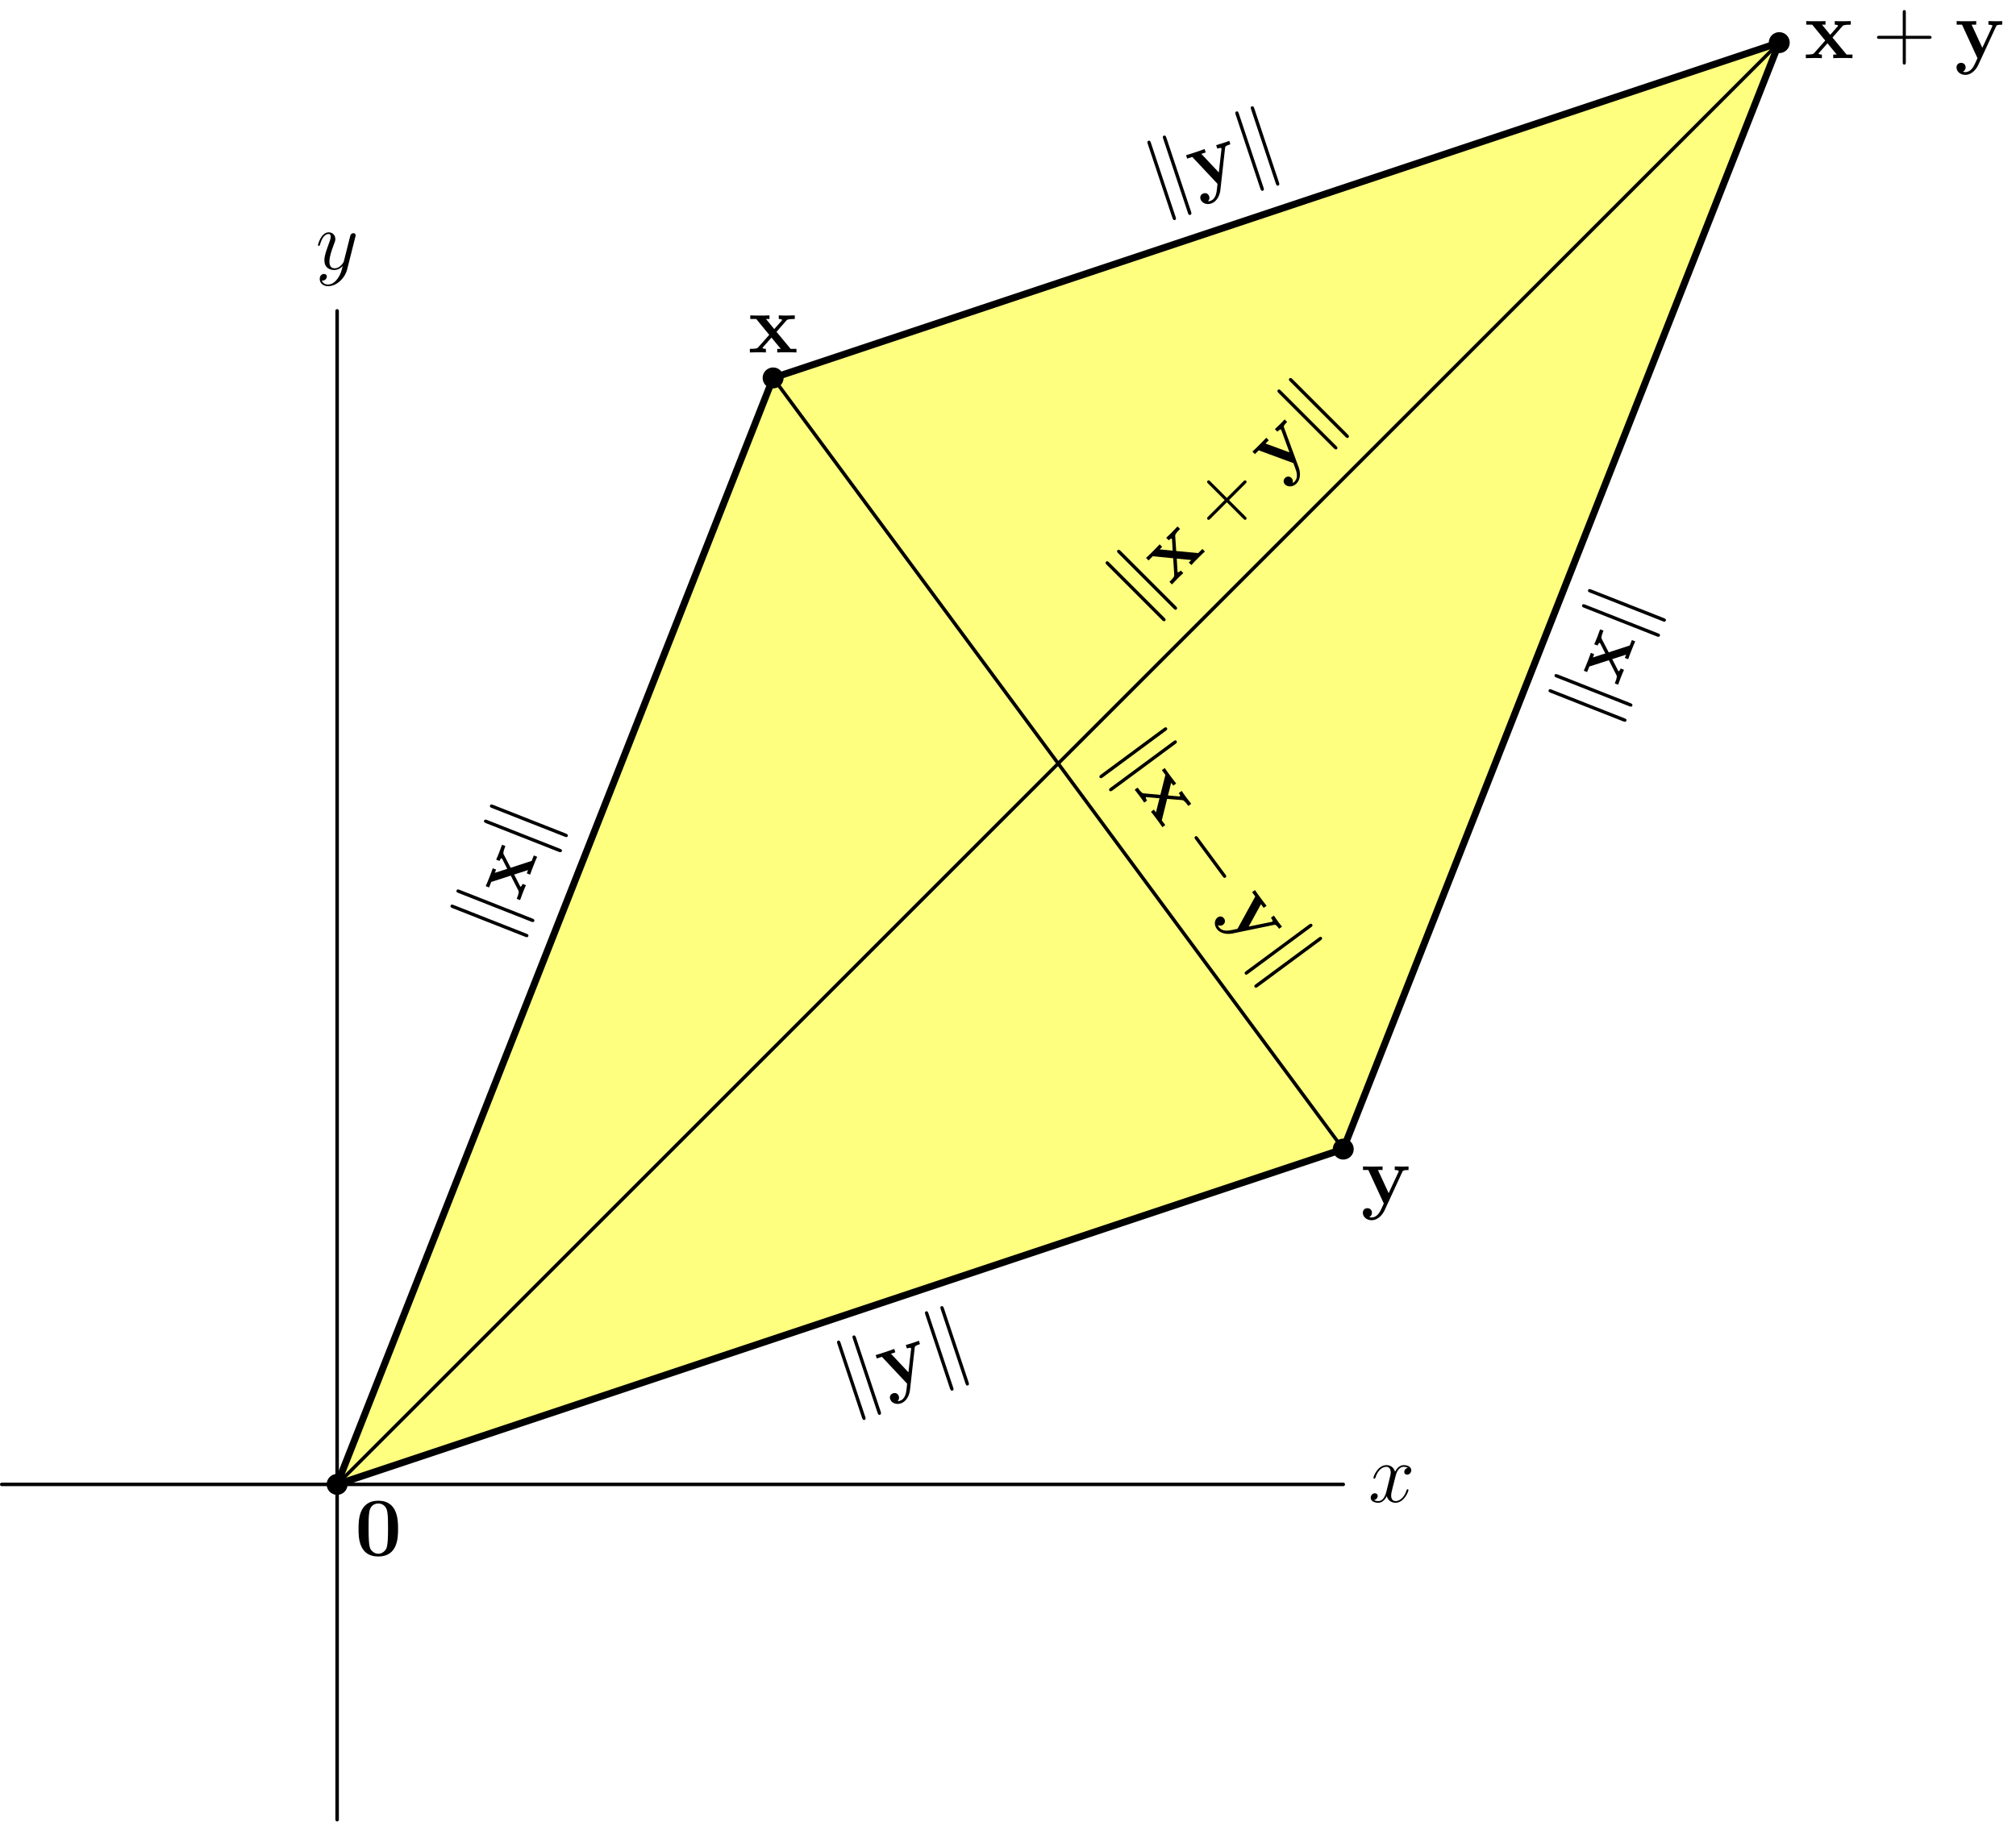
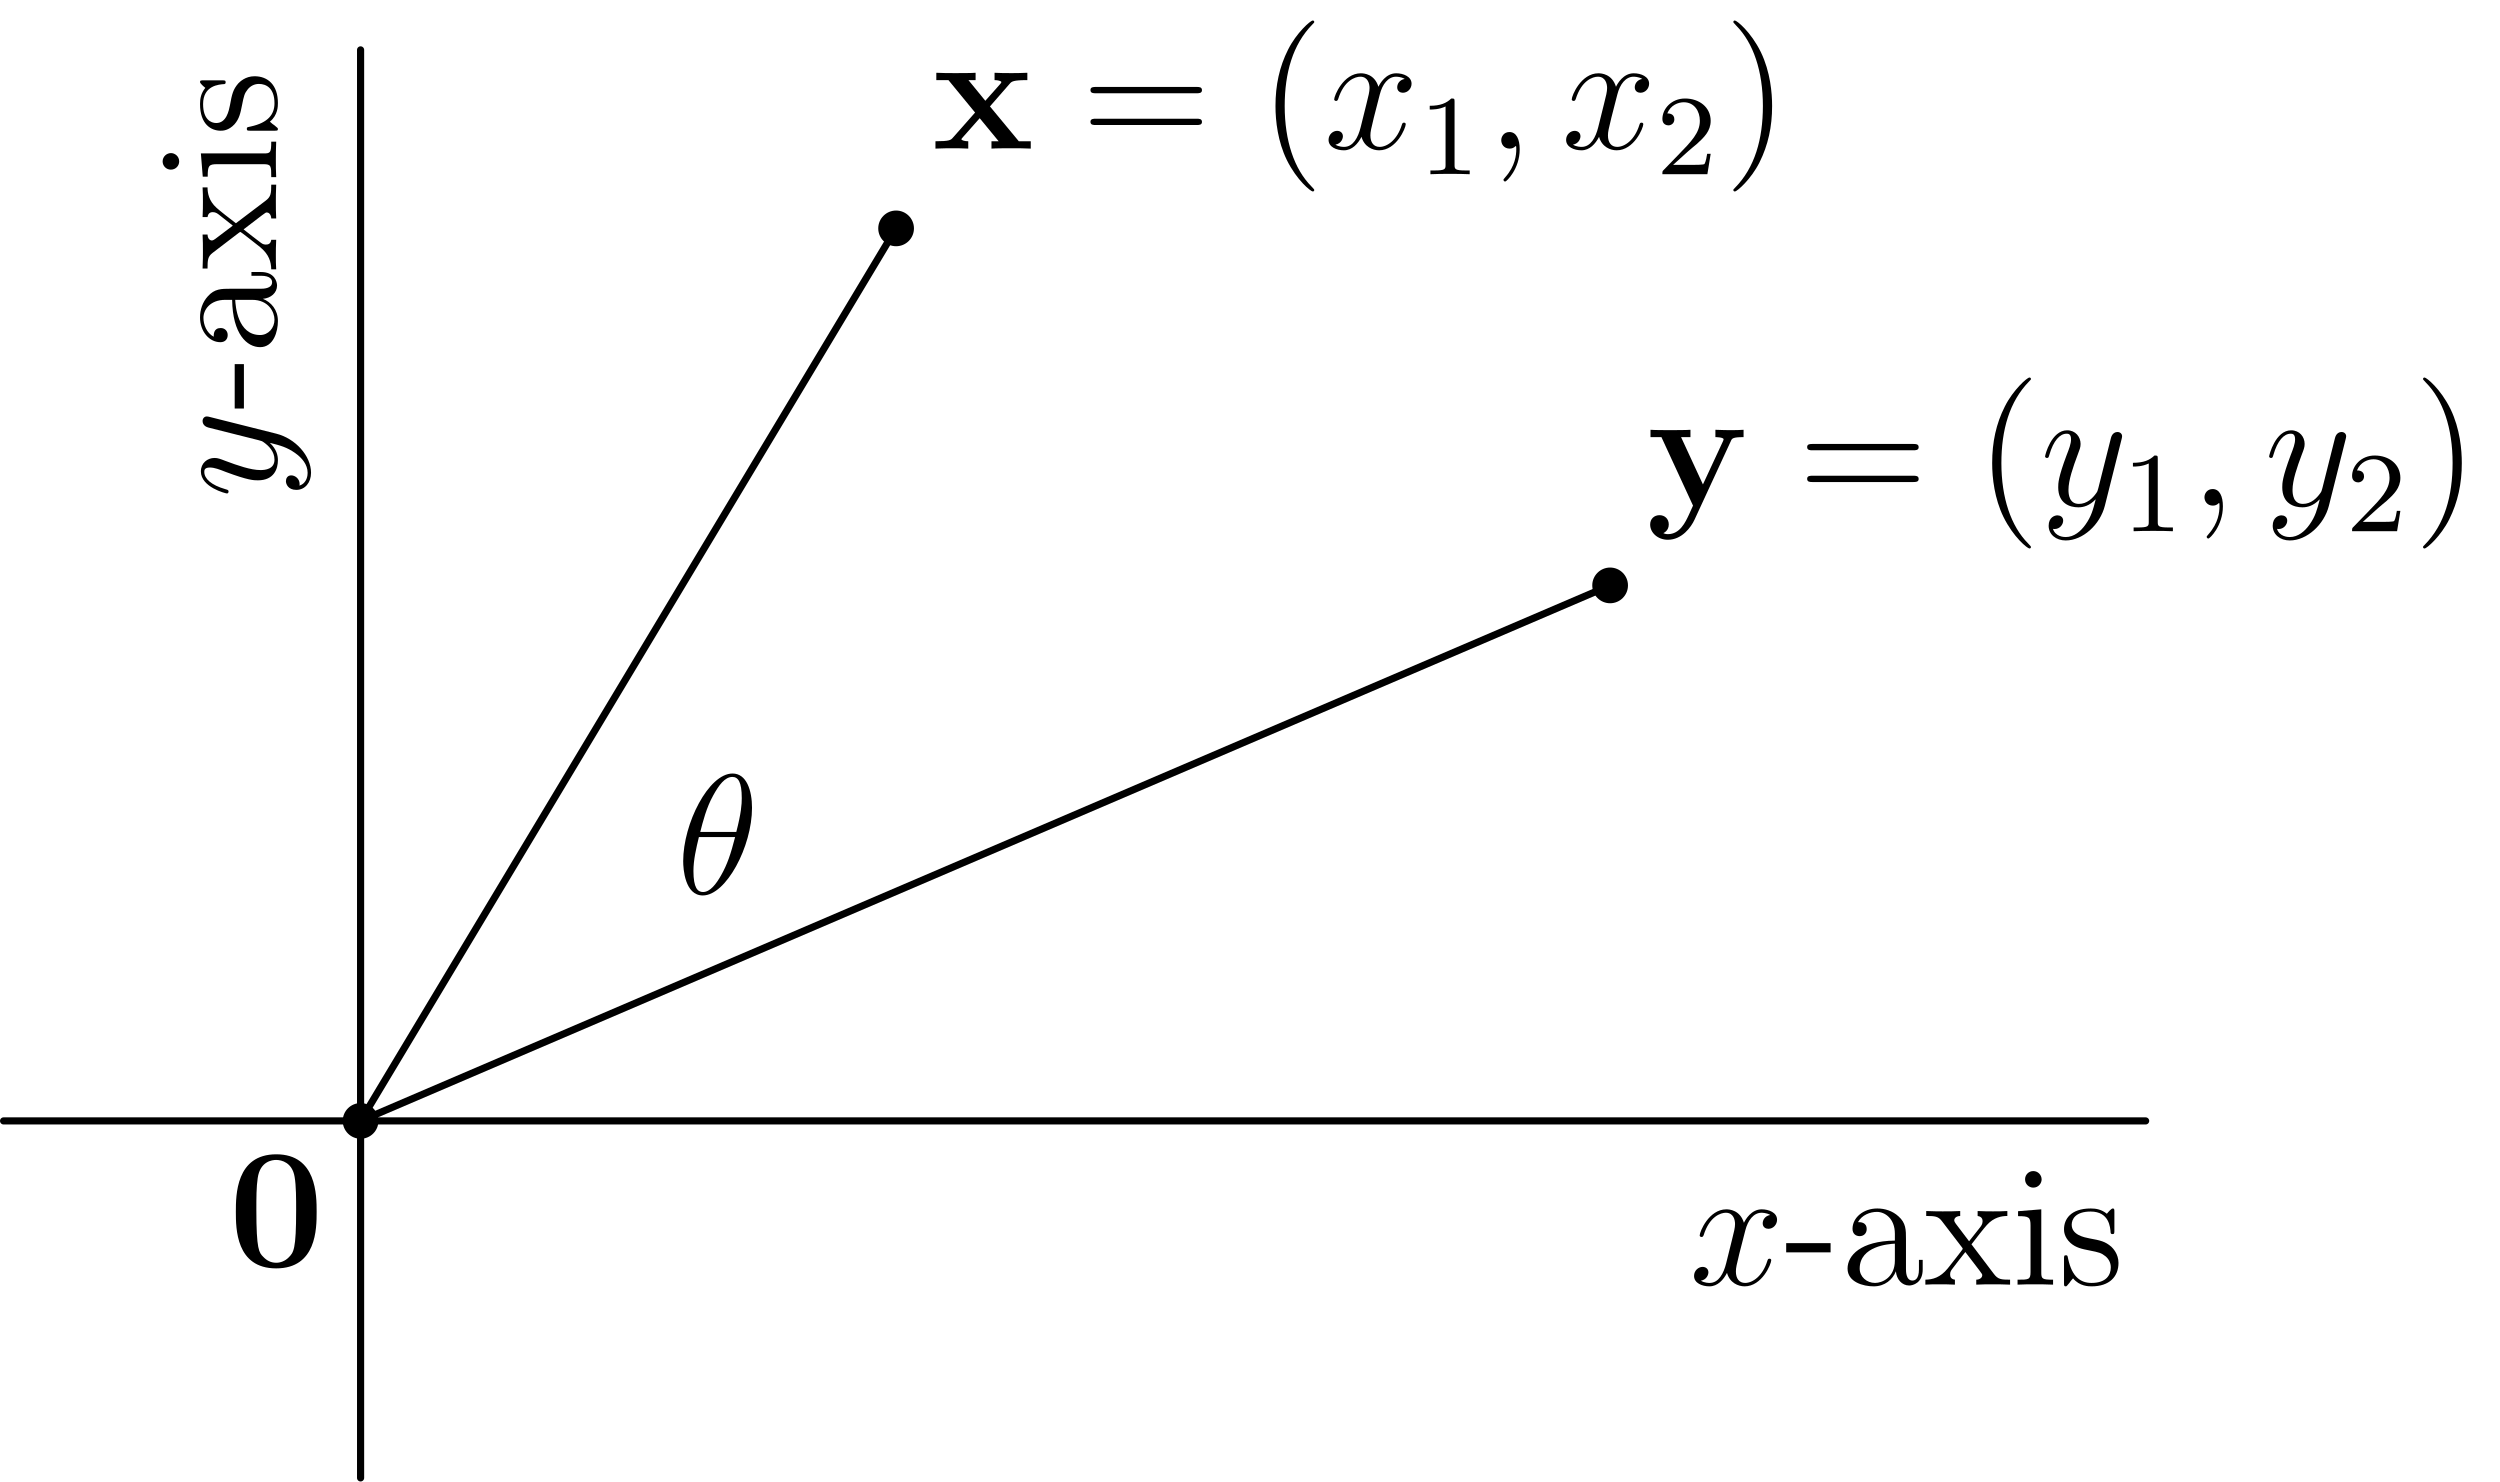
- <svg xmlns="http://www.w3.org/2000/svg" xmlns:xlink="http://www.w3.org/1999/xlink" version="1.1" width="288.534pt" height="260.753pt" viewBox="56.409 53.858 288.534 260.753">
+ <svg xmlns="http://www.w3.org/2000/svg" xmlns:xlink="http://www.w3.org/1999/xlink" version="1.1" width="175pt" height="103.704pt" viewBox="56.409 53.858 175 103.704">
  <defs>
-     <path id="g1-0" d="M7.878-2.75C8.082-2.75 8.297-2.75 8.297-2.989S8.082-3.228 7.878-3.228H1.411C1.207-3.228 .992-3.228 .992-2.989S1.207-2.75 1.411-2.75H7.878Z" />
-     <path id="g1-107" d="M2.056-8.56C2.056-8.751 2.056-8.966 1.817-8.966S1.578-8.703 1.578-8.524V2.546C1.578 2.738 1.578 2.989 1.817 2.989S2.056 2.774 2.056 2.582V-8.56ZM4.388-8.524C4.388-8.715 4.388-8.966 4.148-8.966S3.909-8.751 3.909-8.56V2.582C3.909 2.774 3.909 2.989 4.148 2.989S4.388 2.726 4.388 2.546V-8.524Z" />
-     <path id="g3-43" d="M4.77-2.762H8.07C8.237-2.762 8.452-2.762 8.452-2.977C8.452-3.204 8.249-3.204 8.07-3.204H4.77V-6.504C4.77-6.671 4.77-6.886 4.555-6.886C4.328-6.886 4.328-6.683 4.328-6.504V-3.204H1.028C.861-3.204 .646-3.204 .646-2.989C.646-2.762 .849-2.762 1.028-2.762H4.328V.538C4.328 .705 4.328 .921 4.543 .921C4.77 .921 4.77 .717 4.77 .538V-2.762Z" />
-     <path id="g2-120" d="M5.667-4.878C5.284-4.806 5.141-4.519 5.141-4.292C5.141-4.005 5.368-3.909 5.535-3.909C5.894-3.909 6.145-4.22 6.145-4.543C6.145-5.045 5.571-5.272 5.069-5.272C4.34-5.272 3.933-4.555 3.826-4.328C3.551-5.224 2.809-5.272 2.594-5.272C1.375-5.272 .729-3.706 .729-3.443C.729-3.395 .777-3.335 .861-3.335C.956-3.335 .98-3.407 1.004-3.455C1.411-4.782 2.212-5.033 2.558-5.033C3.096-5.033 3.204-4.531 3.204-4.244C3.204-3.981 3.132-3.706 2.989-3.132L2.582-1.494C2.403-.777 2.056-.12 1.423-.12C1.363-.12 1.064-.12 .813-.275C1.243-.359 1.339-.717 1.339-.861C1.339-1.1 1.16-1.243 .933-1.243C.646-1.243 .335-.992 .335-.61C.335-.108 .897 .12 1.411 .12C1.985 .12 2.391-.335 2.642-.825C2.833-.12 3.431 .12 3.873 .12C5.093 .12 5.738-1.447 5.738-1.71C5.738-1.769 5.691-1.817 5.619-1.817C5.511-1.817 5.499-1.757 5.464-1.662C5.141-.61 4.447-.12 3.909-.12C3.491-.12 3.264-.43 3.264-.921C3.264-1.184 3.312-1.375 3.503-2.164L3.921-3.79C4.101-4.507 4.507-5.033 5.057-5.033C5.081-5.033 5.416-5.033 5.667-4.878Z" />
-     <path id="g2-121" d="M3.144 1.339C2.821 1.793 2.355 2.2 1.769 2.2C1.626 2.2 1.052 2.176 .873 1.626C.909 1.638 .968 1.638 .992 1.638C1.351 1.638 1.59 1.327 1.59 1.052S1.363 .681 1.184 .681C.992 .681 .574 .825 .574 1.411C.574 2.02 1.088 2.439 1.769 2.439C2.965 2.439 4.172 1.339 4.507 .012L5.679-4.651C5.691-4.71 5.715-4.782 5.715-4.854C5.715-5.033 5.571-5.153 5.392-5.153C5.284-5.153 5.033-5.105 4.937-4.746L4.053-1.231C3.993-1.016 3.993-.992 3.897-.861C3.658-.526 3.264-.12 2.69-.12C2.02-.12 1.961-.777 1.961-1.1C1.961-1.781 2.283-2.702 2.606-3.563C2.738-3.909 2.809-4.077 2.809-4.316C2.809-4.818 2.451-5.272 1.865-5.272C.765-5.272 .323-3.539 .323-3.443C.323-3.395 .371-3.335 .454-3.335C.562-3.335 .574-3.383 .622-3.551C.909-4.555 1.363-5.033 1.829-5.033C1.937-5.033 2.14-5.033 2.14-4.639C2.14-4.328 2.008-3.981 1.829-3.527C1.243-1.961 1.243-1.566 1.243-1.279C1.243-.143 2.056 .12 2.654 .12C3.001 .12 3.431 .012 3.85-.43L3.862-.418C3.682 .287 3.563 .753 3.144 1.339Z" />
    <path id="g0-48" d="M6.181-3.814C6.181-4.961 6.181-7.843 3.359-7.843C.526-7.843 .526-4.973 .526-3.814C.526-2.666 .526 .143 3.347 .143S6.181-2.63 6.181-3.814ZM3.359-.251C2.977-.251 2.69-.406 2.451-.658C2.152-.956 1.961-1.148 1.961-3.957C1.961-4.794 1.961-5.559 2.056-6.181C2.224-7.364 3.084-7.448 3.347-7.448C3.73-7.448 4.471-7.269 4.639-6.265C4.746-5.655 4.746-4.686 4.746-3.957C4.746-1.136 4.567-.968 4.208-.61C3.969-.371 3.646-.251 3.359-.251Z" />
    <path id="g0-120" d="M4.029-2.953L5.416-4.543C5.547-4.698 5.655-4.794 6.647-4.794V-5.308C5.978-5.284 5.954-5.284 5.547-5.284C5.2-5.284 4.686-5.284 4.352-5.308V-4.794C4.579-4.794 4.83-4.734 4.83-4.651C4.83-4.627 4.77-4.543 4.746-4.519L3.706-3.347L2.523-4.794H3.025V-5.308C2.75-5.284 1.937-5.284 1.614-5.284C1.255-5.284 .61-5.284 .275-5.308V-4.794H1.124L2.989-2.523L1.435-.765C1.291-.598 1.207-.514 .215-.514V0C.933-.024 .956-.024 1.327-.024C1.674-.024 2.176-.024 2.511 0V-.514C2.283-.514 2.032-.574 2.032-.658C2.032-.669 2.032-.681 2.116-.777L3.312-2.128L4.639-.514H4.136V0C4.423-.024 5.224-.024 5.559-.024C5.918-.024 6.551-.024 6.886 0V-.514H6.049L4.029-2.953Z" />
    <path id="g0-121" d="M5.918-4.531C5.99-4.698 6.037-4.794 6.802-4.794V-5.308C6.396-5.284 6.348-5.284 5.858-5.284C5.535-5.284 5.511-5.284 4.83-5.308V-4.794C4.842-4.794 5.404-4.794 5.404-4.639C5.404-4.603 5.368-4.531 5.356-4.495L3.957-1.482L2.427-4.794H3.084V-5.308C2.798-5.284 1.985-5.284 1.65-5.284C1.303-5.284 .598-5.284 .287-5.308V-4.794H1.052L3.264 0C3.204 .143 3.037 .49 2.977 .634C2.726 1.172 2.343 1.997 1.506 1.997C1.459 1.997 1.315 1.997 1.184 1.925C1.207 1.913 1.566 1.769 1.566 1.315C1.566 .921 1.279 .669 .921 .669C.55 .669 .263 .921 .263 1.327C.263 1.889 .789 2.391 1.506 2.391C2.487 2.391 3.132 1.506 3.371 .98L5.918-4.531Z" />
+     <path id="g2-49" d="M2.503-5.077C2.503-5.292 2.487-5.3 2.271-5.3C1.945-4.981 1.522-4.79 .765-4.79V-4.527C.98-4.527 1.411-4.527 1.873-4.742V-.654C1.873-.359 1.849-.263 1.092-.263H.813V0C1.14-.024 1.825-.024 2.184-.024S3.236-.024 3.563 0V-.263H3.284C2.527-.263 2.503-.359 2.503-.654V-5.077Z" />
+     <path id="g2-50" d="M2.248-1.626C2.375-1.745 2.71-2.008 2.837-2.12C3.332-2.574 3.802-3.013 3.802-3.738C3.802-4.686 3.005-5.3 2.008-5.3C1.052-5.3 .422-4.575 .422-3.866C.422-3.475 .733-3.419 .845-3.419C1.012-3.419 1.259-3.539 1.259-3.842C1.259-4.256 .861-4.256 .765-4.256C.996-4.838 1.53-5.037 1.921-5.037C2.662-5.037 3.045-4.407 3.045-3.738C3.045-2.909 2.463-2.303 1.522-1.339L.518-.303C.422-.215 .422-.199 .422 0H3.571L3.802-1.427H3.555C3.531-1.267 3.467-.869 3.371-.717C3.324-.654 2.718-.654 2.59-.654H1.172L2.248-1.626Z" />
+     <path id="g3-40" d="M3.885 2.905C3.885 2.869 3.885 2.845 3.682 2.642C2.487 1.435 1.817-.538 1.817-2.977C1.817-5.296 2.379-7.293 3.766-8.703C3.885-8.811 3.885-8.835 3.885-8.871C3.885-8.942 3.826-8.966 3.778-8.966C3.622-8.966 2.642-8.106 2.056-6.934C1.447-5.727 1.172-4.447 1.172-2.977C1.172-1.913 1.339-.49 1.961 .789C2.666 2.224 3.646 3.001 3.778 3.001C3.826 3.001 3.885 2.977 3.885 2.905Z" />
+     <path id="g3-41" d="M3.371-2.977C3.371-3.885 3.252-5.368 2.582-6.755C1.877-8.189 .897-8.966 .765-8.966C.717-8.966 .658-8.942 .658-8.871C.658-8.835 .658-8.811 .861-8.608C2.056-7.4 2.726-5.428 2.726-2.989C2.726-.669 2.164 1.327 .777 2.738C.658 2.845 .658 2.869 .658 2.905C.658 2.977 .717 3.001 .765 3.001C.921 3.001 1.901 2.14 2.487 .968C3.096-.251 3.371-1.542 3.371-2.977Z" />
+     <path id="g3-45" d="M3.24-2.26V-2.905H.132V-2.26H3.24Z" />
+     <path id="g3-61" d="M8.07-3.873C8.237-3.873 8.452-3.873 8.452-4.089C8.452-4.316 8.249-4.316 8.07-4.316H1.028C.861-4.316 .646-4.316 .646-4.101C.646-3.873 .849-3.873 1.028-3.873H8.07ZM8.07-1.65C8.237-1.65 8.452-1.65 8.452-1.865C8.452-2.092 8.249-2.092 8.07-2.092H1.028C.861-2.092 .646-2.092 .646-1.877C.646-1.65 .849-1.65 1.028-1.65H8.07Z" />
+     <path id="g3-97" d="M4.615-3.192C4.615-3.838 4.615-4.316 4.089-4.782C3.67-5.165 3.132-5.332 2.606-5.332C1.626-5.332 .873-4.686 .873-3.909C.873-3.563 1.1-3.395 1.375-3.395C1.662-3.395 1.865-3.599 1.865-3.885C1.865-4.376 1.435-4.376 1.255-4.376C1.53-4.878 2.104-5.093 2.582-5.093C3.132-5.093 3.838-4.639 3.838-3.563V-3.084C1.435-3.049 .526-2.044 .526-1.124C.526-.179 1.626 .12 2.355 .12C3.144 .12 3.682-.359 3.909-.933C3.957-.371 4.328 .06 4.842 .06C5.093 .06 5.786-.108 5.786-1.064V-1.733H5.523V-1.064C5.523-.383 5.236-.287 5.069-.287C4.615-.287 4.615-.921 4.615-1.1V-3.192ZM3.838-1.686C3.838-.514 2.965-.12 2.451-.12C1.865-.12 1.375-.55 1.375-1.124C1.375-2.702 3.407-2.845 3.838-2.869V-1.686Z" />
+     <path id="g3-105" d="M2.08-7.364C2.08-7.675 1.829-7.95 1.494-7.95C1.184-7.95 .921-7.699 .921-7.376C.921-7.018 1.207-6.791 1.494-6.791C1.865-6.791 2.08-7.101 2.08-7.364ZM.43-5.141V-4.794C1.196-4.794 1.303-4.722 1.303-4.136V-.885C1.303-.347 1.172-.347 .395-.347V0C.729-.024 1.303-.024 1.65-.024C1.781-.024 2.475-.024 2.881 0V-.347C2.104-.347 2.056-.406 2.056-.873V-5.272L.43-5.141Z" />
+     <path id="g3-115" d="M3.921-5.057C3.921-5.272 3.921-5.332 3.802-5.332C3.706-5.332 3.479-5.069 3.395-4.961C3.025-5.26 2.654-5.332 2.271-5.332C.825-5.332 .395-4.543 .395-3.885C.395-3.754 .395-3.335 .849-2.917C1.231-2.582 1.638-2.499 2.188-2.391C2.845-2.26 3.001-2.224 3.3-1.985C3.515-1.805 3.67-1.542 3.67-1.207C3.67-.693 3.371-.12 2.319-.12C1.53-.12 .956-.574 .693-1.769C.646-1.985 .646-1.997 .634-2.008C.61-2.056 .562-2.056 .526-2.056C.395-2.056 .395-1.997 .395-1.781V-.155C.395 .06 .395 .12 .514 .12C.574 .12 .586 .108 .789-.143C.849-.227 .849-.251 1.028-.442C1.482 .12 2.128 .12 2.331 .12C3.587 .12 4.208-.574 4.208-1.518C4.208-2.164 3.814-2.546 3.706-2.654C3.276-3.025 2.953-3.096 2.164-3.24C1.805-3.312 .933-3.479 .933-4.196C.933-4.567 1.184-5.117 2.26-5.117C3.563-5.117 3.634-4.005 3.658-3.634C3.67-3.539 3.754-3.539 3.79-3.539C3.921-3.539 3.921-3.599 3.921-3.814V-5.057Z" />
+     <path id="g3-120" d="M3.347-2.821C3.694-3.276 4.196-3.921 4.423-4.172C4.914-4.722 5.475-4.806 5.858-4.806V-5.153C5.344-5.129 5.32-5.129 4.854-5.129C4.4-5.129 4.376-5.129 3.778-5.153V-4.806C3.933-4.782 4.125-4.71 4.125-4.435C4.125-4.232 4.017-4.101 3.945-4.005L3.18-3.037L2.248-4.268C2.212-4.316 2.14-4.423 2.14-4.507C2.14-4.579 2.2-4.794 2.558-4.806V-5.153C2.26-5.129 1.65-5.129 1.327-5.129C.933-5.129 .909-5.129 .179-5.153V-4.806C.789-4.806 1.016-4.782 1.267-4.459L2.666-2.63C2.69-2.606 2.738-2.534 2.738-2.499S1.805-1.291 1.686-1.136C1.16-.49 .634-.359 .12-.347V0C.574-.024 .598-.024 1.112-.024C1.566-.024 1.59-.024 2.188 0V-.347C1.901-.383 1.853-.562 1.853-.729C1.853-.921 1.937-1.016 2.056-1.172C2.236-1.423 2.63-1.913 2.917-2.283L3.897-1.004C4.101-.741 4.101-.717 4.101-.646C4.101-.55 4.005-.359 3.682-.347V0C3.993-.024 4.579-.024 4.914-.024C5.308-.024 5.332-.024 6.049 0V-.347C5.416-.347 5.2-.371 4.914-.753L3.347-2.821Z" />
+     <path id="g1-18" d="M5.296-6.013C5.296-7.233 4.914-8.416 3.933-8.416C2.26-8.416 .478-4.914 .478-2.283C.478-1.733 .598 .12 1.853 .12C3.479 .12 5.296-3.3 5.296-6.013ZM1.674-4.328C1.853-5.033 2.104-6.037 2.582-6.886C2.977-7.603 3.395-8.177 3.921-8.177C4.316-8.177 4.579-7.843 4.579-6.695C4.579-6.265 4.543-5.667 4.196-4.328H1.674ZM4.113-3.969C3.814-2.798 3.563-2.044 3.132-1.291C2.786-.681 2.367-.12 1.865-.12C1.494-.12 1.196-.406 1.196-1.59C1.196-2.367 1.387-3.18 1.578-3.969H4.113Z" />
+     <path id="g1-59" d="M2.331 .048C2.331-.646 2.104-1.16 1.614-1.16C1.231-1.16 1.04-.849 1.04-.586S1.219 0 1.626 0C1.781 0 1.913-.048 2.02-.155C2.044-.179 2.056-.179 2.068-.179C2.092-.179 2.092-.012 2.092 .048C2.092 .442 2.02 1.219 1.327 1.997C1.196 2.14 1.196 2.164 1.196 2.188C1.196 2.248 1.255 2.307 1.315 2.307C1.411 2.307 2.331 1.423 2.331 .048Z" />
+     <path id="g1-120" d="M5.667-4.878C5.284-4.806 5.141-4.519 5.141-4.292C5.141-4.005 5.368-3.909 5.535-3.909C5.894-3.909 6.145-4.22 6.145-4.543C6.145-5.045 5.571-5.272 5.069-5.272C4.34-5.272 3.933-4.555 3.826-4.328C3.551-5.224 2.809-5.272 2.594-5.272C1.375-5.272 .729-3.706 .729-3.443C.729-3.395 .777-3.335 .861-3.335C.956-3.335 .98-3.407 1.004-3.455C1.411-4.782 2.212-5.033 2.558-5.033C3.096-5.033 3.204-4.531 3.204-4.244C3.204-3.981 3.132-3.706 2.989-3.132L2.582-1.494C2.403-.777 2.056-.12 1.423-.12C1.363-.12 1.064-.12 .813-.275C1.243-.359 1.339-.717 1.339-.861C1.339-1.1 1.16-1.243 .933-1.243C.646-1.243 .335-.992 .335-.61C.335-.108 .897 .12 1.411 .12C1.985 .12 2.391-.335 2.642-.825C2.833-.12 3.431 .12 3.873 .12C5.093 .12 5.738-1.447 5.738-1.71C5.738-1.769 5.691-1.817 5.619-1.817C5.511-1.817 5.499-1.757 5.464-1.662C5.141-.61 4.447-.12 3.909-.12C3.491-.12 3.264-.43 3.264-.921C3.264-1.184 3.312-1.375 3.503-2.164L3.921-3.79C4.101-4.507 4.507-5.033 5.057-5.033C5.081-5.033 5.416-5.033 5.667-4.878Z" />
+     <path id="g1-121" d="M3.144 1.339C2.821 1.793 2.355 2.2 1.769 2.2C1.626 2.2 1.052 2.176 .873 1.626C.909 1.638 .968 1.638 .992 1.638C1.351 1.638 1.59 1.327 1.59 1.052S1.363 .681 1.184 .681C.992 .681 .574 .825 .574 1.411C.574 2.02 1.088 2.439 1.769 2.439C2.965 2.439 4.172 1.339 4.507 .012L5.679-4.651C5.691-4.71 5.715-4.782 5.715-4.854C5.715-5.033 5.571-5.153 5.392-5.153C5.284-5.153 5.033-5.105 4.937-4.746L4.053-1.231C3.993-1.016 3.993-.992 3.897-.861C3.658-.526 3.264-.12 2.69-.12C2.02-.12 1.961-.777 1.961-1.1C1.961-1.781 2.283-2.702 2.606-3.563C2.738-3.909 2.809-4.077 2.809-4.316C2.809-4.818 2.451-5.272 1.865-5.272C.765-5.272 .323-3.539 .323-3.443C.323-3.395 .371-3.335 .454-3.335C.562-3.335 .574-3.383 .622-3.551C.909-4.555 1.363-5.033 1.829-5.033C1.937-5.033 2.14-5.033 2.14-4.639C2.14-4.328 2.008-3.981 1.829-3.527C1.243-1.961 1.243-1.566 1.243-1.279C1.243-.143 2.056 .12 2.654 .12C3.001 .12 3.431 .012 3.85-.43L3.862-.418C3.682 .287 3.563 .753 3.144 1.339Z" />
  </defs>
  <g id="page1">
-     <g transform="matrix(0.996264 0 0 0.996264 104.659 266.361)">
-       <circle cx="0" cy="-0" fill="#000000" r="1.506" />
+     <g transform="matrix(0.996264 0 0 0.996264 81.6501 132.322)">
+       <path d="M 0 25.084L 0 -75.253" fill="none" stroke="#000000" stroke-linecap="round" stroke-linejoin="round" stroke-miterlimit="10.037" stroke-width="0.502" />
    </g>
-     <use x="107.199" y="276.542" xlink:href="#g0-48" />
-     <g transform="matrix(0.996264 0 0 0.996264 104.659 266.361)">
-       <path d="M -48.18 -0L 144.54 0" fill="none" stroke="#000000" stroke-linecap="round" stroke-linejoin="round" stroke-miterlimit="10.037" stroke-width="0.502" />
+     <g transform="matrix(0 -1 1 0 4.3128 151.822)">
+       <use x="63.098" y="71.43" xlink:href="#g1-121" />
+       <use x="69.235" y="71.43" xlink:href="#g3-45" />
+       <use x="73.137" y="71.43" xlink:href="#g3-97" />
+       <use x="78.99" y="71.43" xlink:href="#g3-120" />
+       <use x="85.168" y="71.43" xlink:href="#g3-105" />
+       <use x="88.419" y="71.43" xlink:href="#g3-115" />
    </g>
-     <use x="252.25" y="268.875" xlink:href="#g2-120" />
-     <g transform="matrix(0.996264 0 0 0.996264 104.659 266.361)">
-       <path d="M 0 48.18L 0 -168.63" fill="none" stroke="#000000" stroke-linecap="round" stroke-linejoin="round" stroke-miterlimit="10.037" stroke-width="0.502" />
+     <g transform="matrix(0.996264 0 0 0.996264 81.6501 132.322)">
+       <path d="M -25.084 -0L 125.422 0" fill="none" stroke="#000000" stroke-linecap="round" stroke-linejoin="round" stroke-miterlimit="10.037" stroke-width="0.502" />
    </g>
-     <use x="101.595" y="92.39" xlink:href="#g2-121" />
-     <g transform="matrix(0.996264 0 0 0.996264 104.659 266.361)">
-       <path d="M 0 0L 144.54 -48.18L 207.174 -207.174L 62.634 -158.994L 0 0Z" fill="#ffff7f" />
+     <use x="174.658" y="143.783" xlink:href="#g1-120" />
+     <use x="181.31" y="143.783" xlink:href="#g3-45" />
+     <use x="185.212" y="143.783" xlink:href="#g3-97" />
+     <use x="191.065" y="143.783" xlink:href="#g3-120" />
+     <use x="197.243" y="143.783" xlink:href="#g3-105" />
+     <use x="200.495" y="143.783" xlink:href="#g3-115" />
+     <g transform="matrix(0.996264 0 0 0.996264 81.6501 132.322)">
+       <path d="M 37.627 -62.711L 0 0L 87.795 -37.627" fill="none" stroke="#000000" stroke-linecap="round" stroke-linejoin="round" stroke-miterlimit="10.037" stroke-width="0.502" />
    </g>
-     <g transform="matrix(0.996264 0 0 0.996264 104.659 266.361)">
-       <path d="M 0 0L 144.54 -48.18L 207.174 -207.174L 62.634 -158.994L 0 0Z" fill="none" stroke="#000000" stroke-linecap="round" stroke-linejoin="round" stroke-miterlimit="10.037" stroke-width="1" />
+     <use x="121.676" y="64.26" xlink:href="#g0-120" />
+     <use x="132.095" y="64.26" xlink:href="#g3-61" />
+     <use x="144.521" y="64.26" xlink:href="#g3-40" />
+     <use x="149.073" y="64.26" xlink:href="#g1-120" />
+     <use x="155.725" y="66.053" xlink:href="#g2-49" />
+     <use x="160.457" y="64.26" xlink:href="#g1-59" />
+     <use x="165.702" y="64.26" xlink:href="#g1-120" />
+     <use x="172.354" y="66.053" xlink:href="#g2-50" />
+     <use x="177.086" y="64.26" xlink:href="#g3-41" />
+     <use x="171.657" y="89.251" xlink:href="#g0-121" />
+     <use x="182.263" y="89.251" xlink:href="#g3-61" />
+     <use x="194.689" y="89.251" xlink:href="#g3-40" />
+     <use x="199.241" y="89.251" xlink:href="#g1-121" />
+     <use x="204.949" y="91.044" xlink:href="#g2-49" />
+     <use x="209.681" y="89.251" xlink:href="#g1-59" />
+     <use x="214.925" y="89.251" xlink:href="#g1-121" />
+     <use x="220.633" y="91.044" xlink:href="#g2-50" />
+     <use x="225.365" y="89.251" xlink:href="#g3-41" />
+     <use x="103.754" y="116.42" xlink:href="#g1-18" />
+     <use x="72.393" y="142.502" xlink:href="#g0-48" />
+     <g transform="matrix(0.996264 0 0 0.996264 81.6501 132.322)">
+       <path d="M 38.881 -62.711C 38.881 -63.404 38.319 -63.965 37.627 -63.965C 36.934 -63.965 36.372 -63.404 36.372 -62.711C 36.372 -62.018 36.934 -61.457 37.627 -61.457C 38.319 -61.457 38.881 -62.018 38.881 -62.711Z" fill="#000000" />
    </g>
-     <g transform="matrix(0.996264 0 0 0.996264 104.659 266.361)">
-       <path d="M 0 0L 207.174 -207.174" fill="none" stroke="#000000" stroke-linecap="round" stroke-linejoin="round" stroke-miterlimit="10.037" stroke-width="0.502" />
+     <g transform="matrix(0.996264 0 0 0.996264 81.6501 132.322)">
+       <path d="M 89.05 -37.627C 89.05 -38.319 88.488 -38.881 87.795 -38.881C 87.103 -38.881 86.541 -38.319 86.541 -37.627C 86.541 -36.934 87.103 -36.372 87.795 -36.372C 88.488 -36.372 89.05 -36.934 89.05 -37.627Z" fill="#000000" />
    </g>
-     <g transform="matrix(0.996264 0 0 0.996264 104.659 266.361)">
-       <path d="M 62.634 -158.994L 144.54 -48.18" fill="none" stroke="#000000" stroke-linecap="round" stroke-linejoin="round" stroke-miterlimit="10.037" stroke-width="0.502" />
-     </g>
-     <g transform="matrix(0.996264 0 0 0.996264 104.659 266.361)">
-       <circle cx="62.634" cy="-158.994" fill="#000000" r="1.506" />
-     </g>
-     <g transform="matrix(0.996264 0 0 0.996264 104.659 266.361)">
-       <circle cx="144.54" cy="-48.18" fill="#000000" r="1.506" />
-     </g>
-     <g transform="matrix(0.996264 0 0 0.996264 104.659 266.361)">
-       <circle cx="207.174" cy="-207.174" fill="#000000" r="1.506" />
-     </g>
-     <use x="163.514" y="104.315" xlink:href="#g0-120" />
-     <use x="251.199" y="226.151" xlink:href="#g0-121" />
-     <use x="314.65" y="62.185" xlink:href="#g0-120" />
-     <use x="324.405" y="62.185" xlink:href="#g3-43" />
-     <use x="336.166" y="62.185" xlink:href="#g0-121" />
-     <g transform="matrix(.366525 -.930408 .930408 .366525 -87.26143 240.9658)">
-       <use x="127.943" y="181.577" xlink:href="#g1-107" />
-       <use x="133.92" y="181.577" xlink:href="#g0-120" />
-       <use x="141.018" y="181.577" xlink:href="#g1-107" />
-     </g>
-     <g transform="matrix(.366525 -.930408 .930408 .366525 47.11158 352.4704)">
-       <use x="268.73" y="150.604" xlink:href="#g1-107" />
-       <use x="274.708" y="150.604" xlink:href="#g0-120" />
-       <use x="281.806" y="150.604" xlink:href="#g1-107" />
-     </g>
-     <g transform="matrix(.948683 -.316228 .316228 .948683 -68.22868 69.23209)">
-       <use x="174.389" y="253.804" xlink:href="#g1-107" />
-       <use x="180.367" y="253.804" xlink:href="#g0-121" />
-       <use x="187.652" y="253.804" xlink:href="#g1-107" />
-     </g>
-     <g transform="matrix(.948683 -.316228 .316228 .948683 -13.59216 78.97189)">
-       <use x="222.097" y="78.377" xlink:href="#g1-107" />
-       <use x="228.075" y="78.377" xlink:href="#g0-121" />
-       <use x="235.36" y="78.377" xlink:href="#g1-107" />
-     </g>
-     <g transform="matrix(.707107 -.707107 .707107 .707107 -22.43779 205.0406)">
-       <use x="215.909" y="126.617" xlink:href="#g1-107" />
-       <use x="221.886" y="126.617" xlink:href="#g0-120" />
-       <use x="231.641" y="126.617" xlink:href="#g3-43" />
-       <use x="243.403" y="126.617" xlink:href="#g0-121" />
-       <use x="250.688" y="126.617" xlink:href="#g1-107" />
-     </g>
-     <g transform="matrix(.594391 .804176 -.804176 .594391 238.838 -108.2395)">
-       <use x="203.173" y="179.657" xlink:href="#g1-107" />
-       <use x="209.15" y="179.657" xlink:href="#g0-120" />
-       <use x="218.906" y="179.657" xlink:href="#g1-0" />
-       <use x="230.861" y="179.657" xlink:href="#g0-121" />
-       <use x="238.146" y="179.657" xlink:href="#g1-107" />
+     <g transform="matrix(0.996264 0 0 0.996264 81.6501 132.322)">
+       <path d="M 1.254 0C 1.254 -0.693 0.693 -1.254 0 -1.254C -0.693 -1.254 -1.254 -0.693 -1.254 -0C -1.254 0.693 -0.693 1.254 0 1.254C 0.693 1.254 1.254 0.693 1.254 0Z" fill="#000000" />
    </g>
  </g>
</svg>
